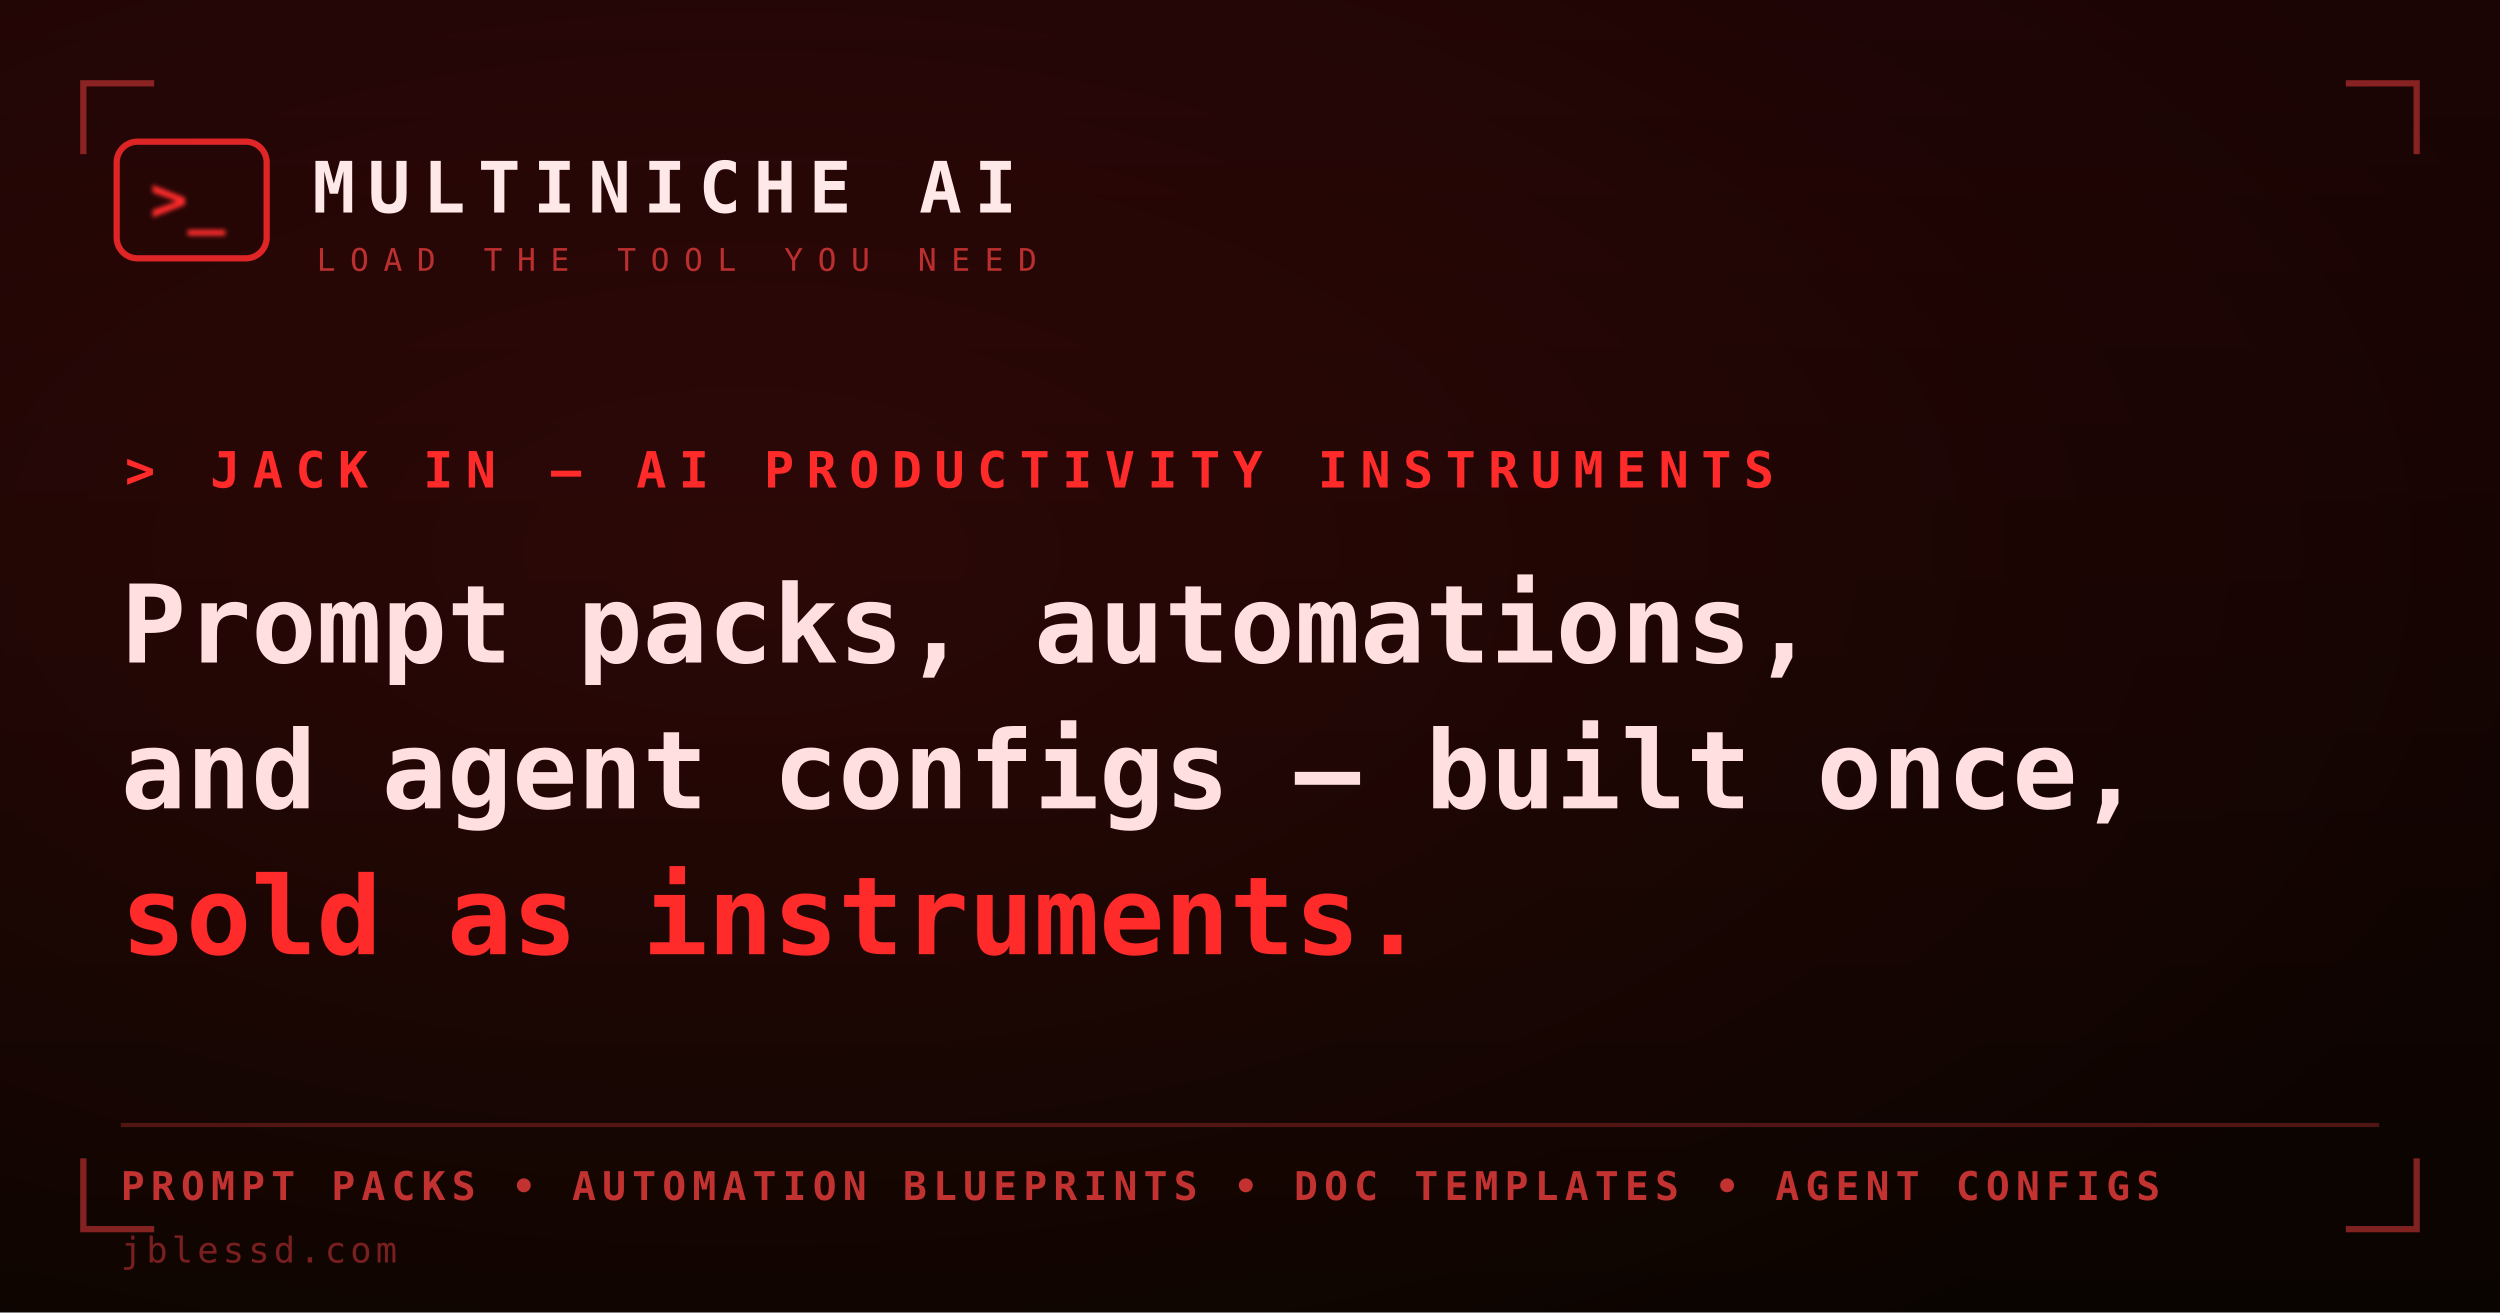
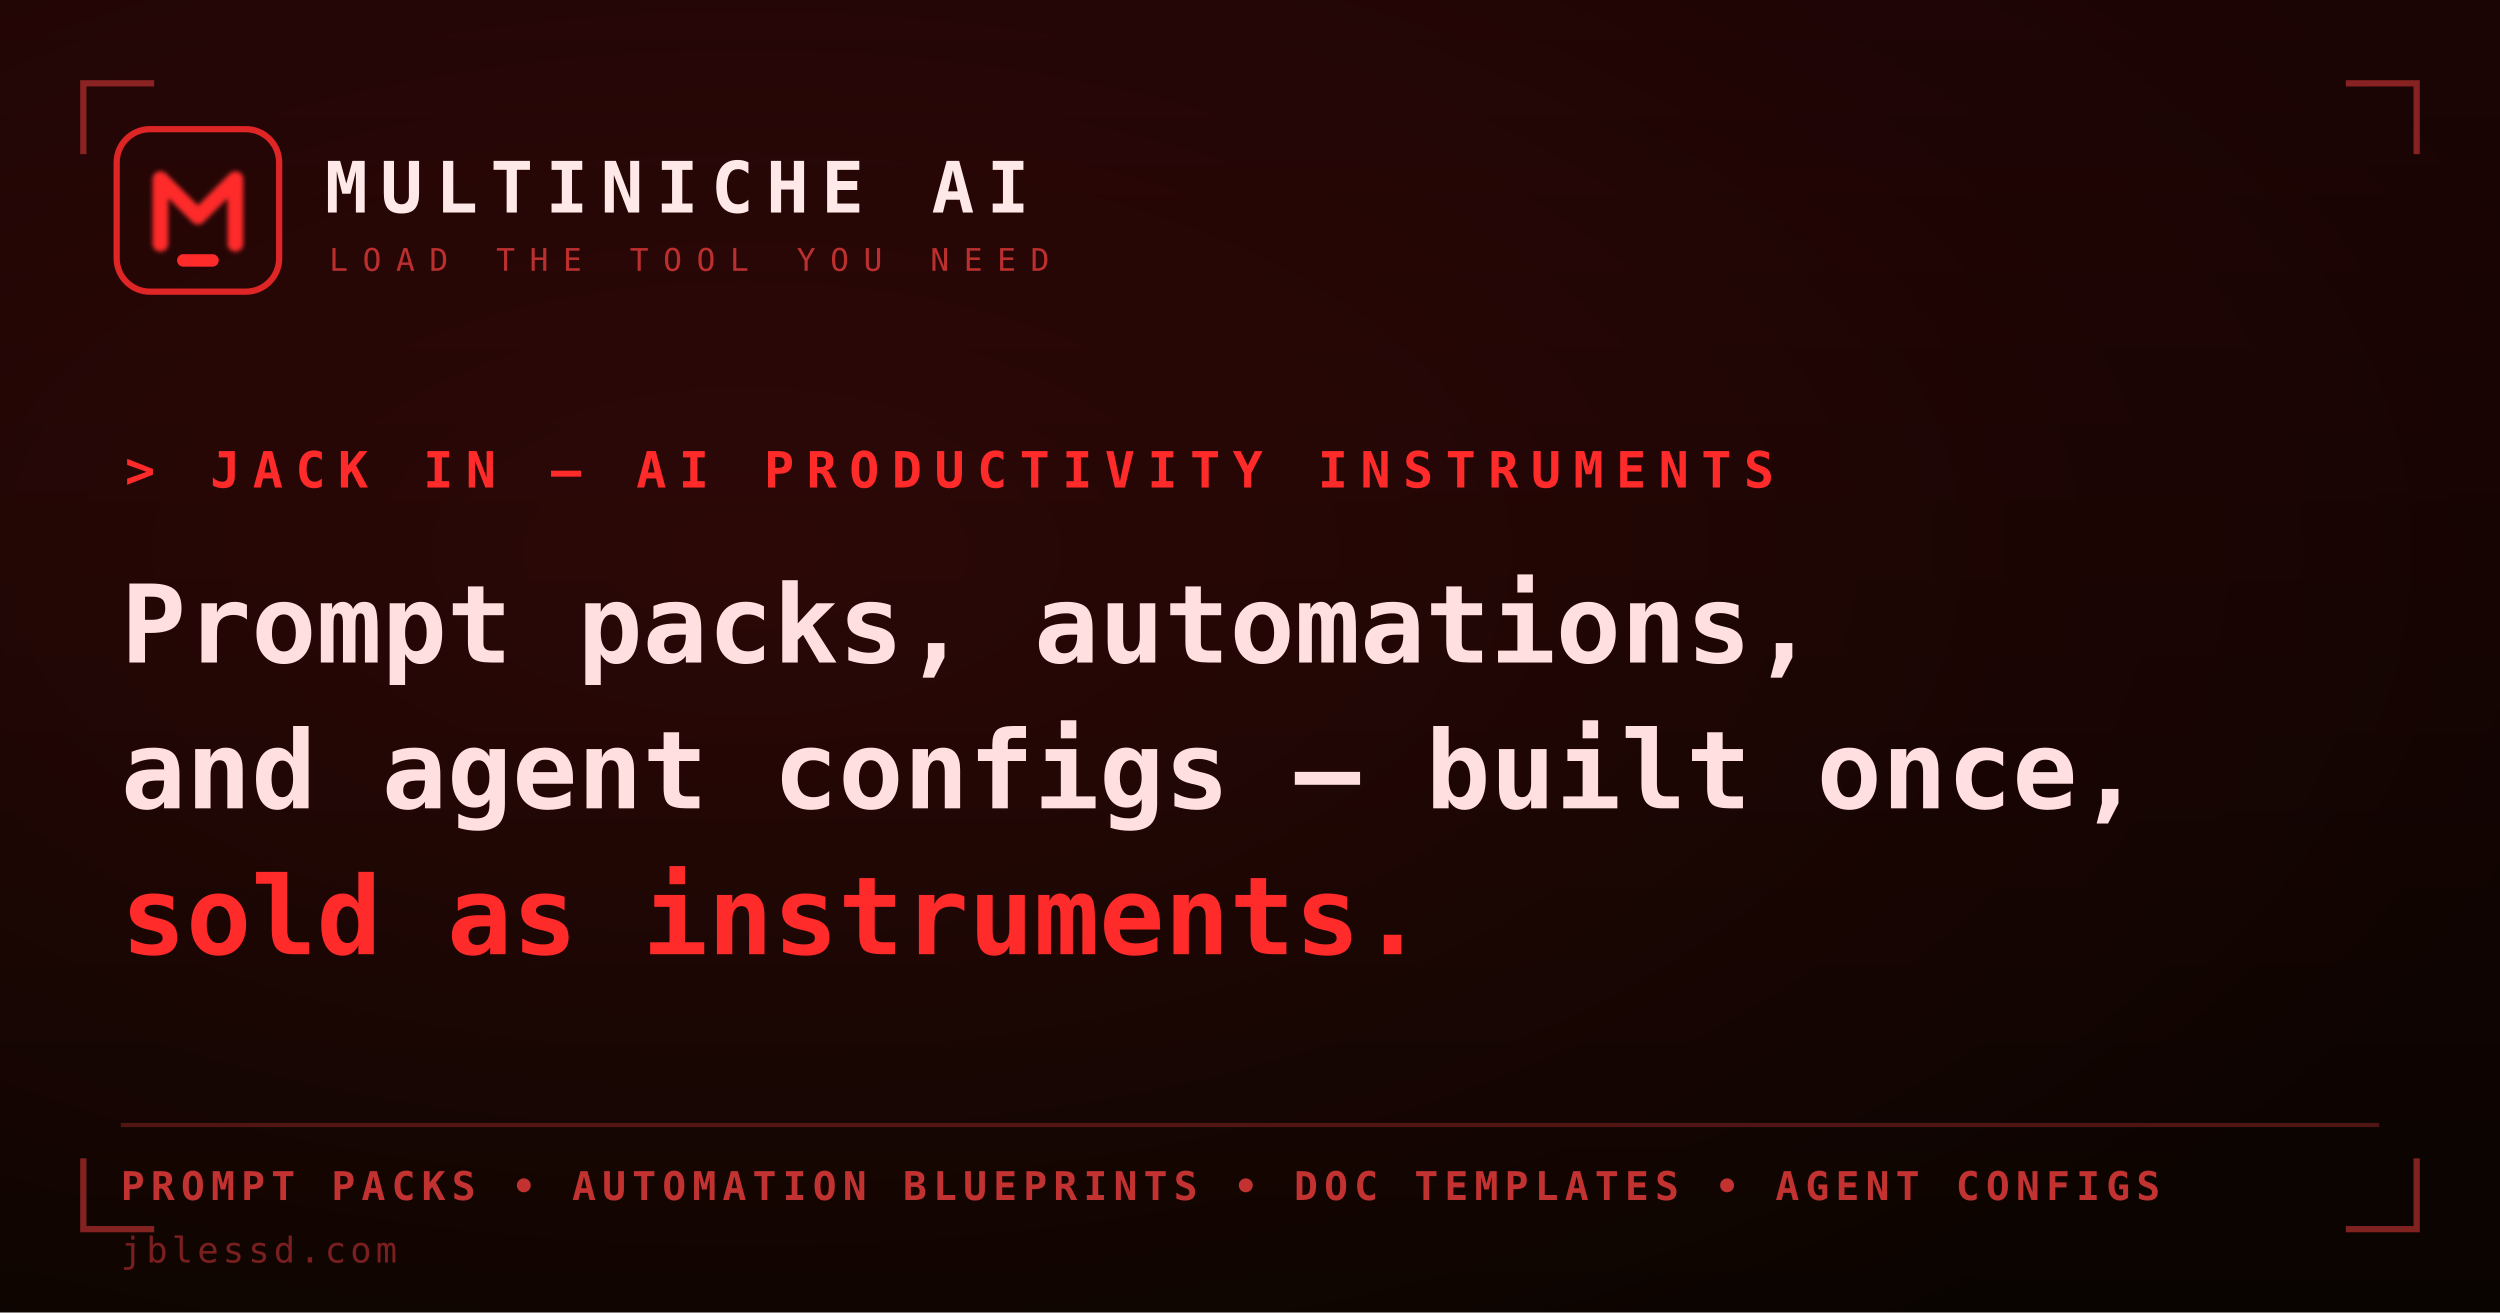
<svg xmlns="http://www.w3.org/2000/svg" width="1200" height="630" viewBox="0 0 1200 630">
  <defs>
    <linearGradient id="bg" x1="0" y1="0" x2="0" y2="1">
      <stop offset="0" stop-color="#1b0404" />
      <stop offset="1" stop-color="#0a0400" />
    </linearGradient>
    <radialGradient id="glow" cx="30%" cy="42%" r="75%">
      <stop offset="0" stop-color="#ff2a2a" stop-opacity=".10" />
      <stop offset="1" stop-color="#ff2a2a" stop-opacity="0" />
    </radialGradient>
    <filter id="soft" x="-20%" y="-20%" width="140%" height="140%">
      <feGaussianBlur stdDeviation="1.1" />
    </filter>
  </defs>
  <rect width="1200" height="630" fill="url(#bg)" />
  <rect width="1200" height="630" fill="url(#glow)" />
  <g stroke="#e03a3a" stroke-width="3" fill="none" opacity=".55">
    <path d="M40 74 V40 H74" />
    <path d="M1160 74 V40 H1126" />
    <path d="M40 556 V590 H74" />
    <path d="M1160 556 V590 H1126" />
  </g>
-   <g transform="translate(56,68)">
-     <rect width="72" height="56" rx="10" fill="none" stroke="#ff2a2a" stroke-width="3" opacity=".85" />
-     <text x="16" y="38" font-family="DejaVu Sans Mono, monospace" font-size="30" font-weight="bold" fill="#ff2a2a" filter="url(#soft)">&gt;_</text>
+   <g transform="translate(56,62)">
+     <rect x="0" y="0" width="78" height="78" rx="16" fill="none" stroke="#ff2a2a" stroke-width="3" opacity=".85" />
+     <g fill="none" stroke="#ff2a2a" stroke-width="7.5" stroke-linejoin="round" stroke-linecap="round" filter="url(#soft)">
+       <path d="M21 55 L21 24 L39 42 L57 24 L57 55" />
+     </g>
+     <rect x="29" y="60" width="20" height="6" rx="3" fill="#ff2a2a" />
  </g>
-   <text x="150" y="102" font-family="DejaVu Sans Mono, monospace" font-size="34" font-weight="bold" letter-spacing="6" fill="#ffe8e8">MULTINICHE AI</text>
-   <text x="152" y="130" font-family="DejaVu Sans Mono, monospace" font-size="15" letter-spacing="7" fill="#e03a3a" opacity=".8">LOAD THE TOOL YOU NEED</text>
+   <text x="156" y="102" font-family="DejaVu Sans Mono, monospace" font-size="34" font-weight="bold" letter-spacing="6" fill="#ffe8e8">MULTINICHE AI</text>
+   <text x="158" y="130" font-family="DejaVu Sans Mono, monospace" font-size="15" letter-spacing="7" fill="#e03a3a" opacity=".8">LOAD THE TOOL YOU NEED</text>
  <text x="60" y="234" font-family="DejaVu Sans Mono, monospace" font-size="24" font-weight="bold" letter-spacing="6" fill="#ff2a2a">&gt; JACK IN — AI PRODUCTIVITY INSTRUMENTS</text>
  <g font-family="DejaVu Sans Mono, monospace" font-size="52" font-weight="bold" fill="#ffdfdf">
    <text x="58" y="318">Prompt packs, automations,</text>
    <text x="58" y="388">and agent configs — built once,</text>
    <text x="58" y="458" fill="#ff2a2a">sold as instruments.</text>
  </g>
  <line x1="58" y1="540" x2="1142" y2="540" stroke="#7a1f1f" stroke-width="2" opacity=".6" />
  <text x="58" y="576" font-family="DejaVu Sans Mono, monospace" font-size="19" font-weight="bold" letter-spacing="3" fill="#e03a3a" opacity=".85">PROMPT PACKS • AUTOMATION BLUEPRINTS • DOC TEMPLATES • AGENT CONFIGS</text>
  <text x="58" y="606" font-family="DejaVu Sans Mono, monospace" font-size="17" letter-spacing="2" fill="#7a1f1f">jblessd.com</text>
</svg>
